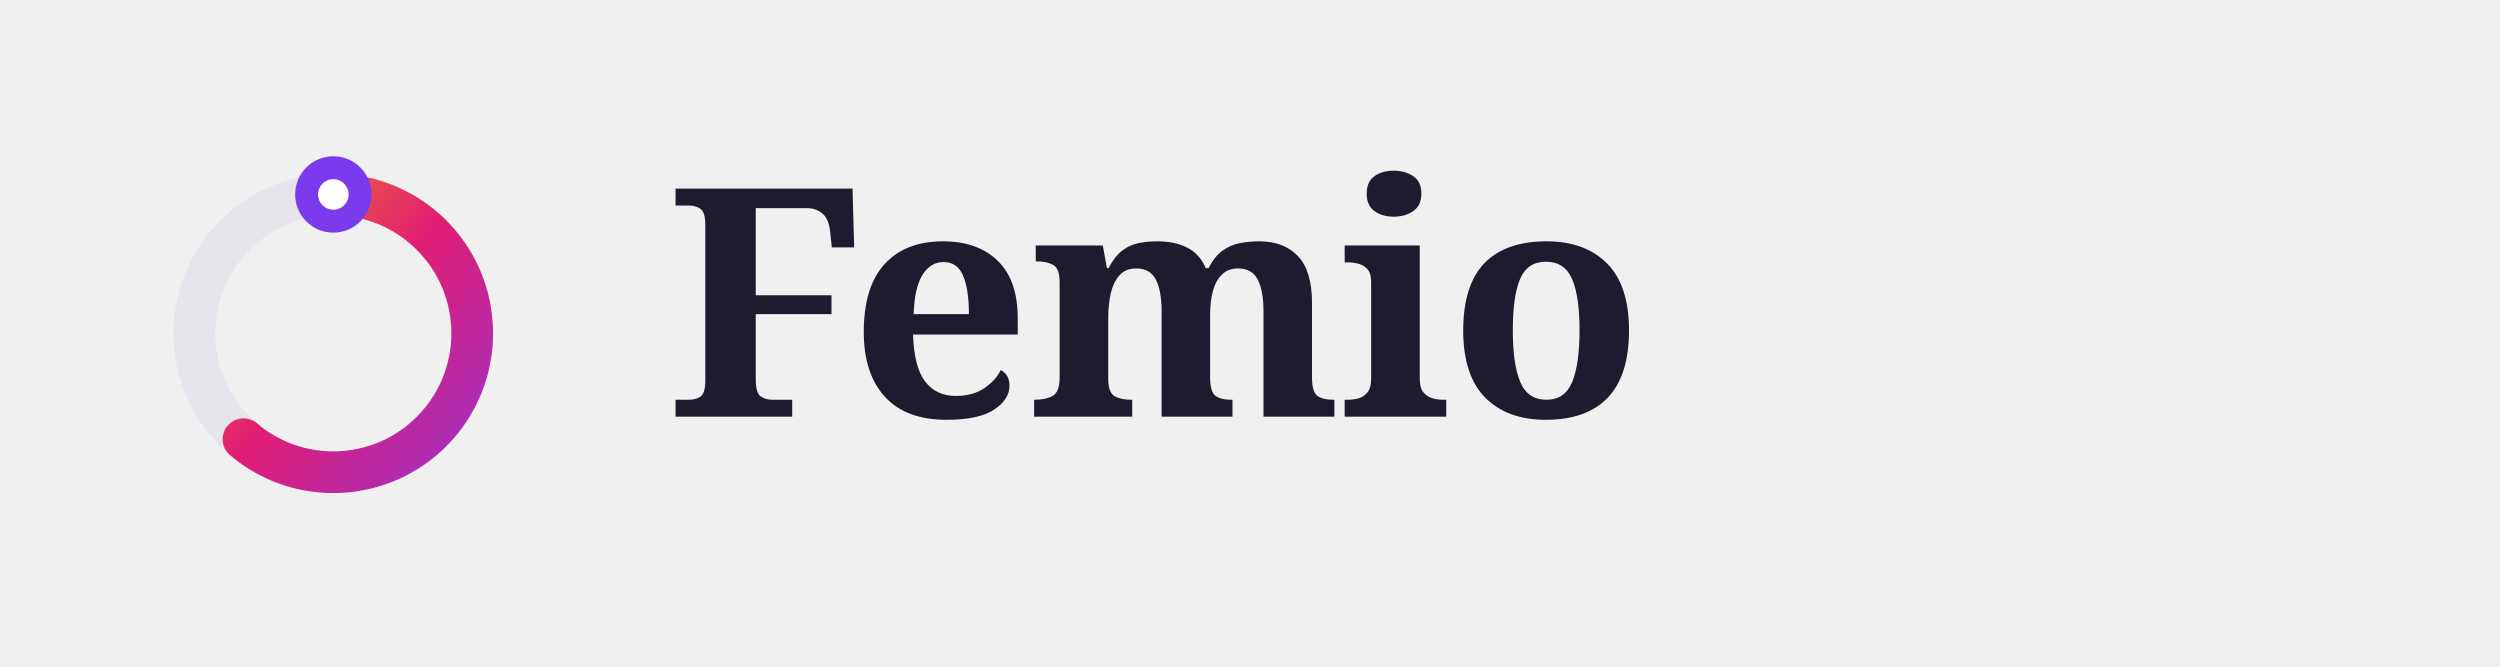
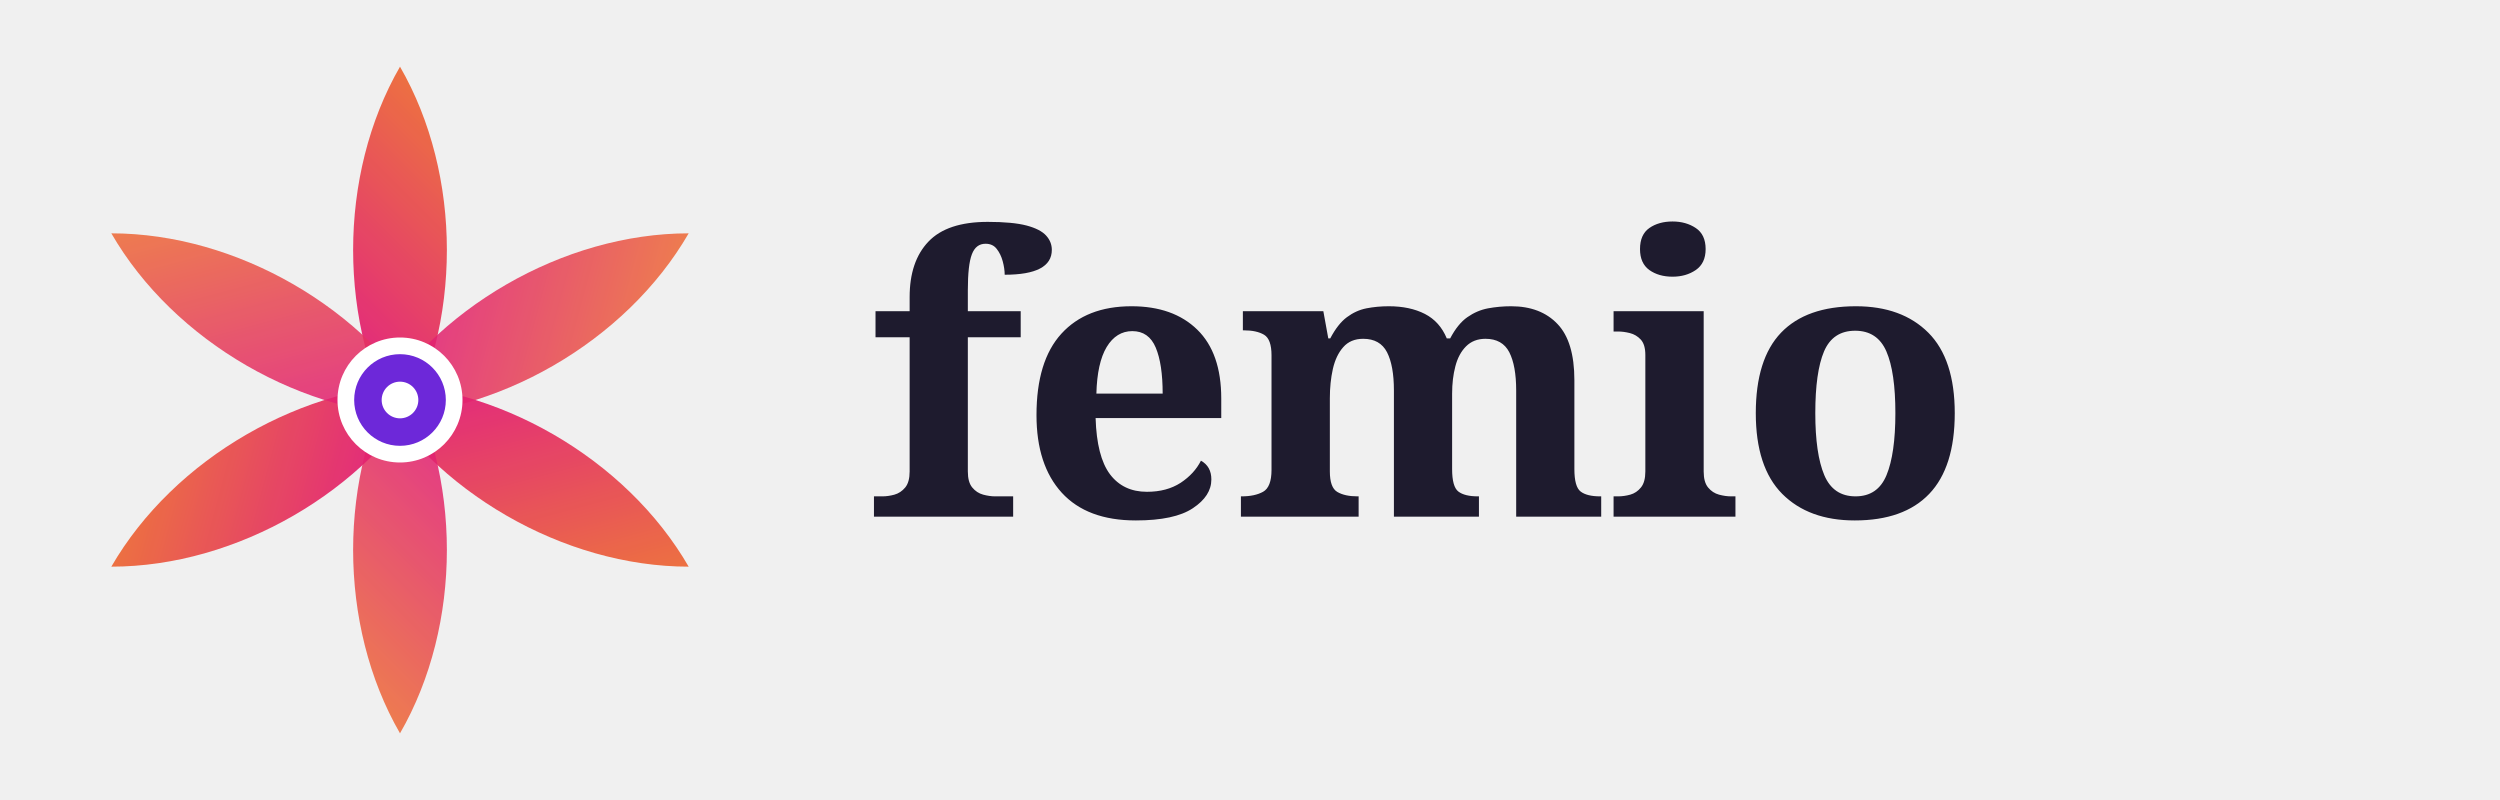
- <svg xmlns="http://www.w3.org/2000/svg" width="360" height="96" viewBox="0 0 360 96" fill="none" role="img" aria-label="Femio">
+ <svg xmlns="http://www.w3.org/2000/svg" width="300" height="96" viewBox="0 0 300 96" role="img" aria-label="Femio">
  <defs>
-     <linearGradient id="femioDawn" x1="10" y1="72" x2="66" y2="20" gradientUnits="userSpaceOnUse">
+     <linearGradient id="fbloomH" x1="14" y1="82" x2="82" y2="14" gradientUnits="userSpaceOnUse">
      <stop offset="0" stop-color="#7C3AED" />
-       <stop offset="0.55" stop-color="#E11D74" />
+       <stop offset=".5" stop-color="#E11D74" />
      <stop offset="1" stop-color="#F59E0B" />
    </linearGradient>
  </defs>
-   <g transform="translate(20,20)">
-     <circle cx="28" cy="28" r="20" fill="none" stroke="#E7E4EC" stroke-width="6" />
-     <circle cx="28" cy="28" r="20" fill="none" stroke="url(#femioDawn)" stroke-width="6" stroke-linecap="round" stroke-dasharray="79 47" transform="rotate(-96 28 28)" />
-     <circle cx="28" cy="8" r="5.5" fill="#7C3AED" />
-     <circle cx="28" cy="8" r="2.2" fill="#FFFFFF" />
+   <g transform="translate(48,48)" fill="url(#fbloomH)">
+     <path d="M0,4 C7.5,-9 7.5,-27 0,-40 C-7.5,-27 -7.5,-9 0,4 Z" opacity=".94" transform="rotate(0)" />
+     <path d="M0,4 C7.5,-9 7.5,-27 0,-40 C-7.5,-27 -7.5,-9 0,4 Z" opacity=".86" transform="rotate(60)" />
+     <path d="M0,4 C7.5,-9 7.5,-27 0,-40 C-7.5,-27 -7.5,-9 0,4 Z" opacity=".94" transform="rotate(120)" />
+     <path d="M0,4 C7.5,-9 7.5,-27 0,-40 C-7.5,-27 -7.5,-9 0,4 Z" opacity=".86" transform="rotate(180)" />
+     <path d="M0,4 C7.5,-9 7.5,-27 0,-40 C-7.5,-27 -7.5,-9 0,4 Z" opacity=".94" transform="rotate(240)" />
+     <path d="M0,4 C7.5,-9 7.5,-27 0,-40 C-7.5,-27 -7.5,-9 0,4 Z" opacity=".86" transform="rotate(300)" />
  </g>
-   <text x="96" y="60" font-family="Fraunces, Georgia, serif" font-size="46" font-weight="600" letter-spacing="-0.5" fill="#1E1B2E">Femio</text>
+   <circle cx="48" cy="48" r="7.5" fill="#FFFFFF" />
+   <circle cx="48" cy="48" r="5.5" fill="#6D28D9" />
+   <circle cx="48" cy="48" r="2.2" fill="#FFFFFF" />
+   <text x="104" y="62" font-family="Fraunces, Georgia, serif" font-size="46" font-weight="600" letter-spacing="-0.5" fill="#1E1B2E">femio</text>
</svg>
